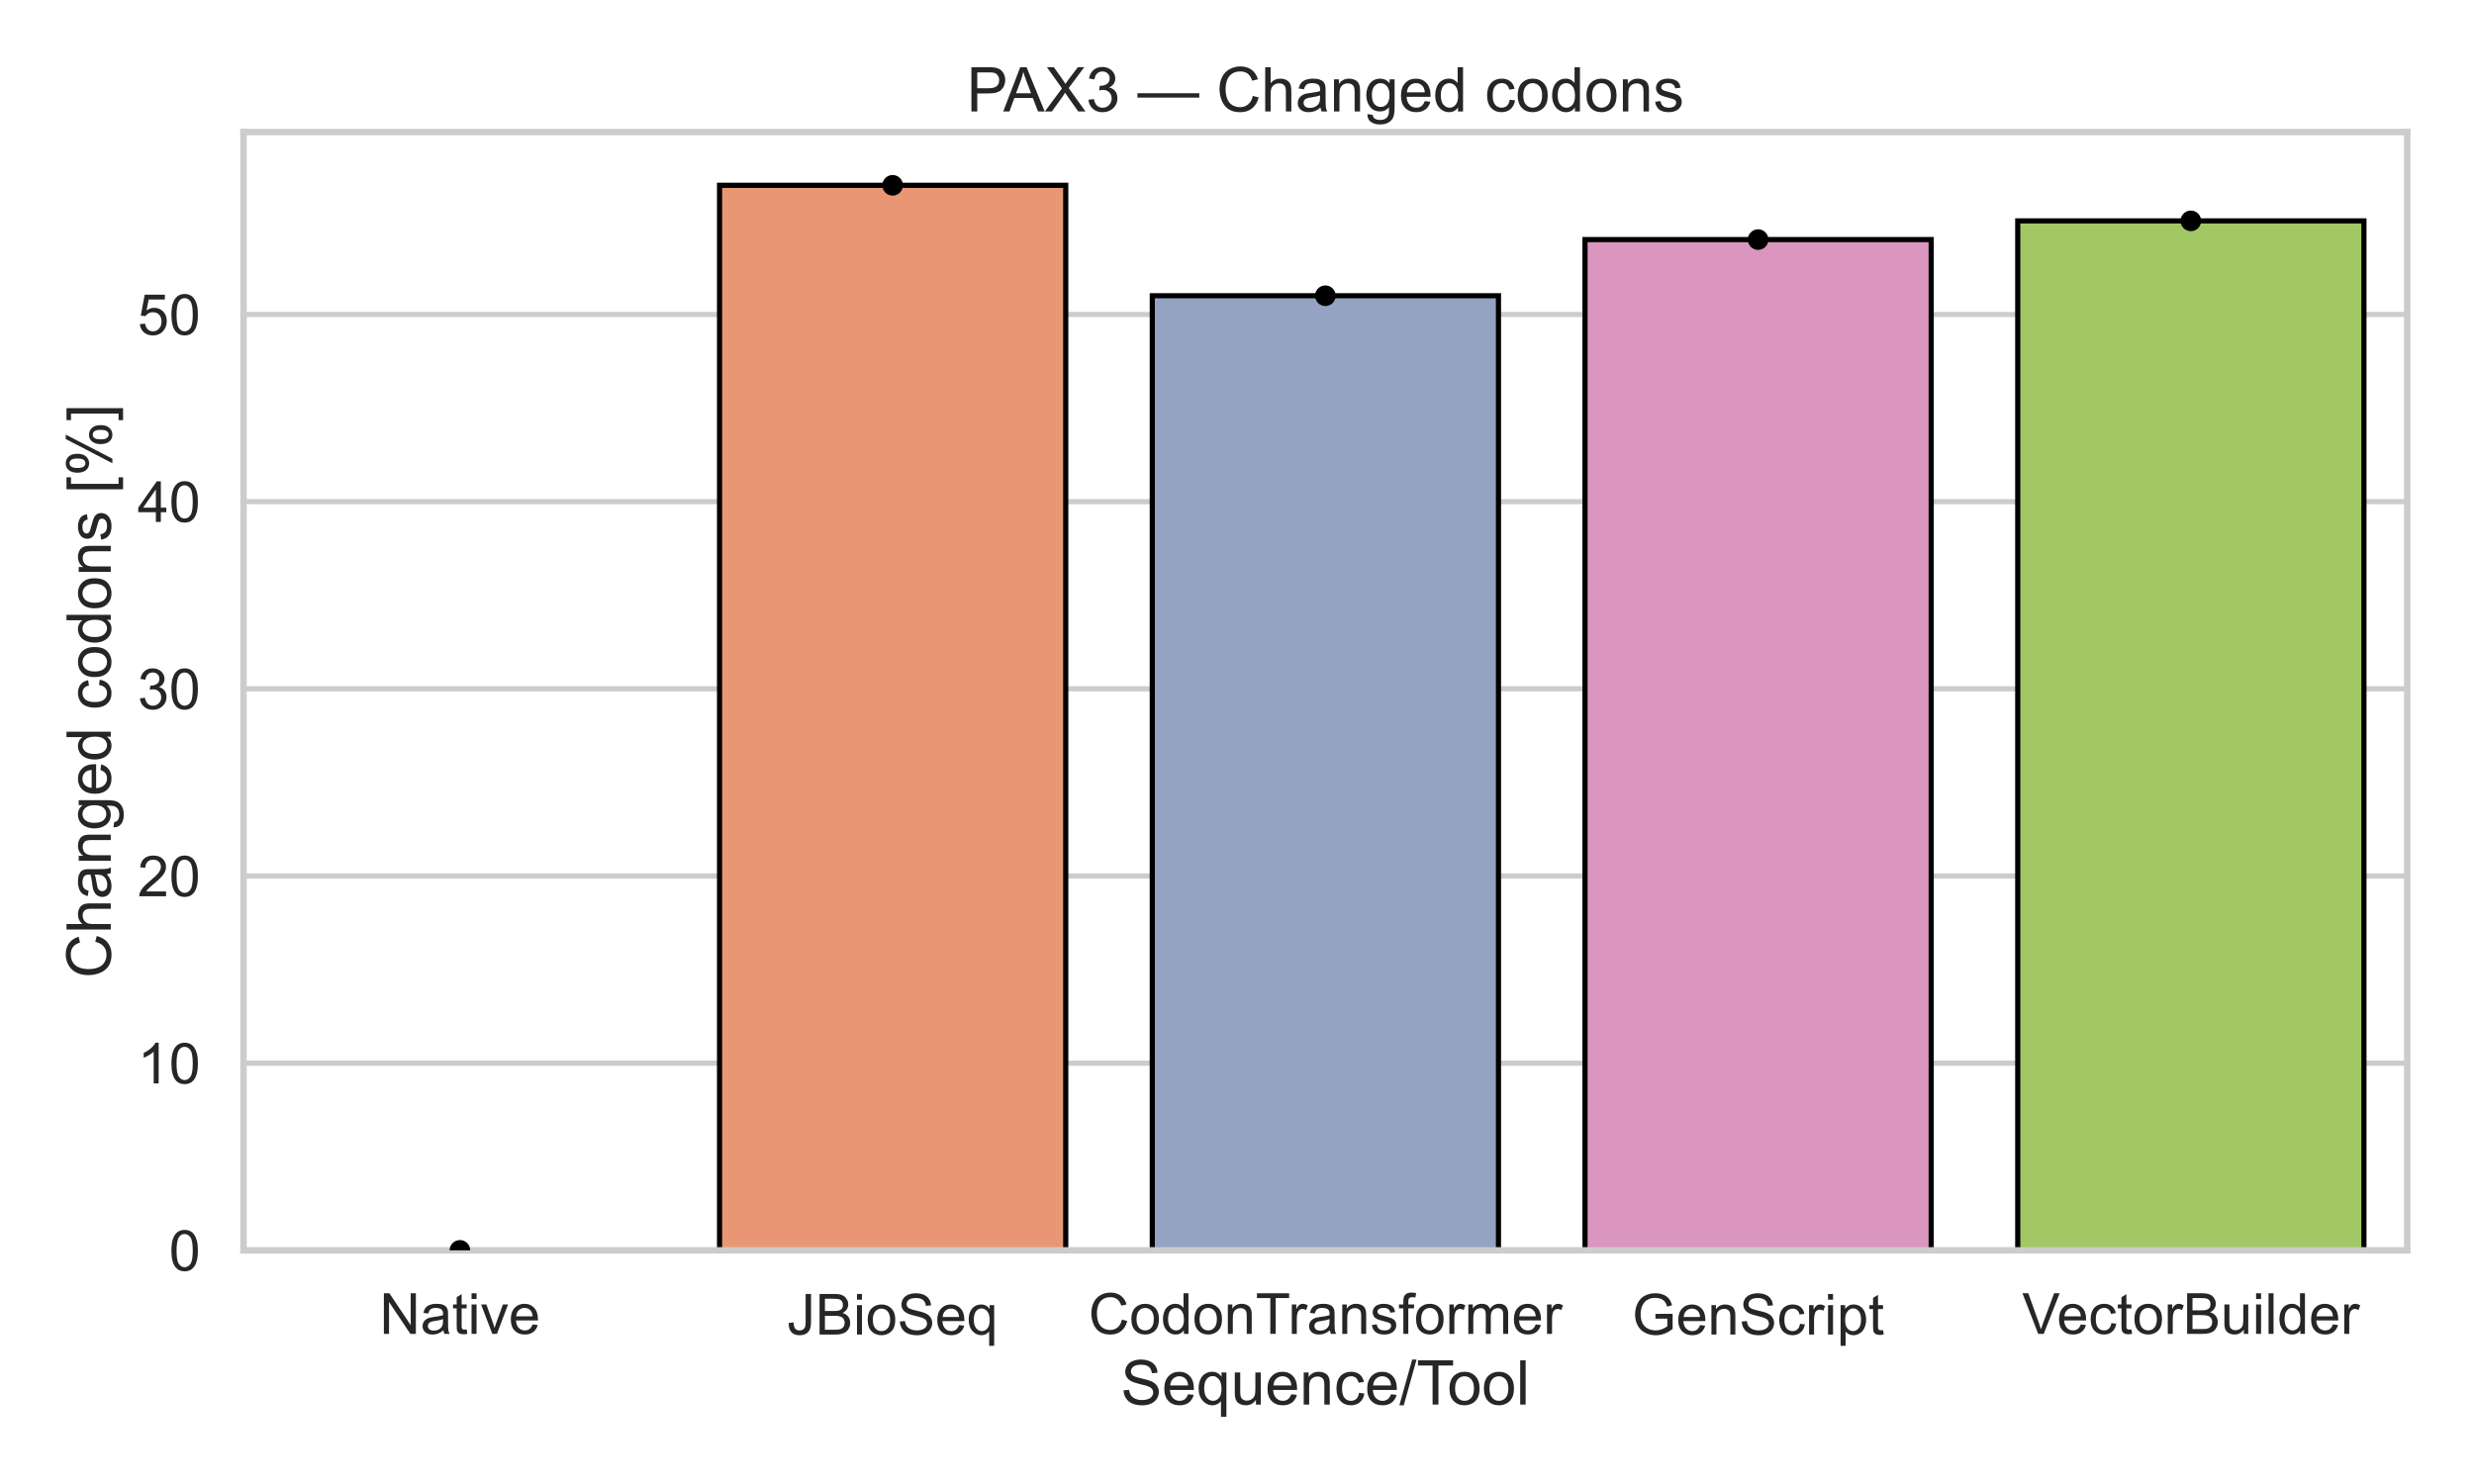
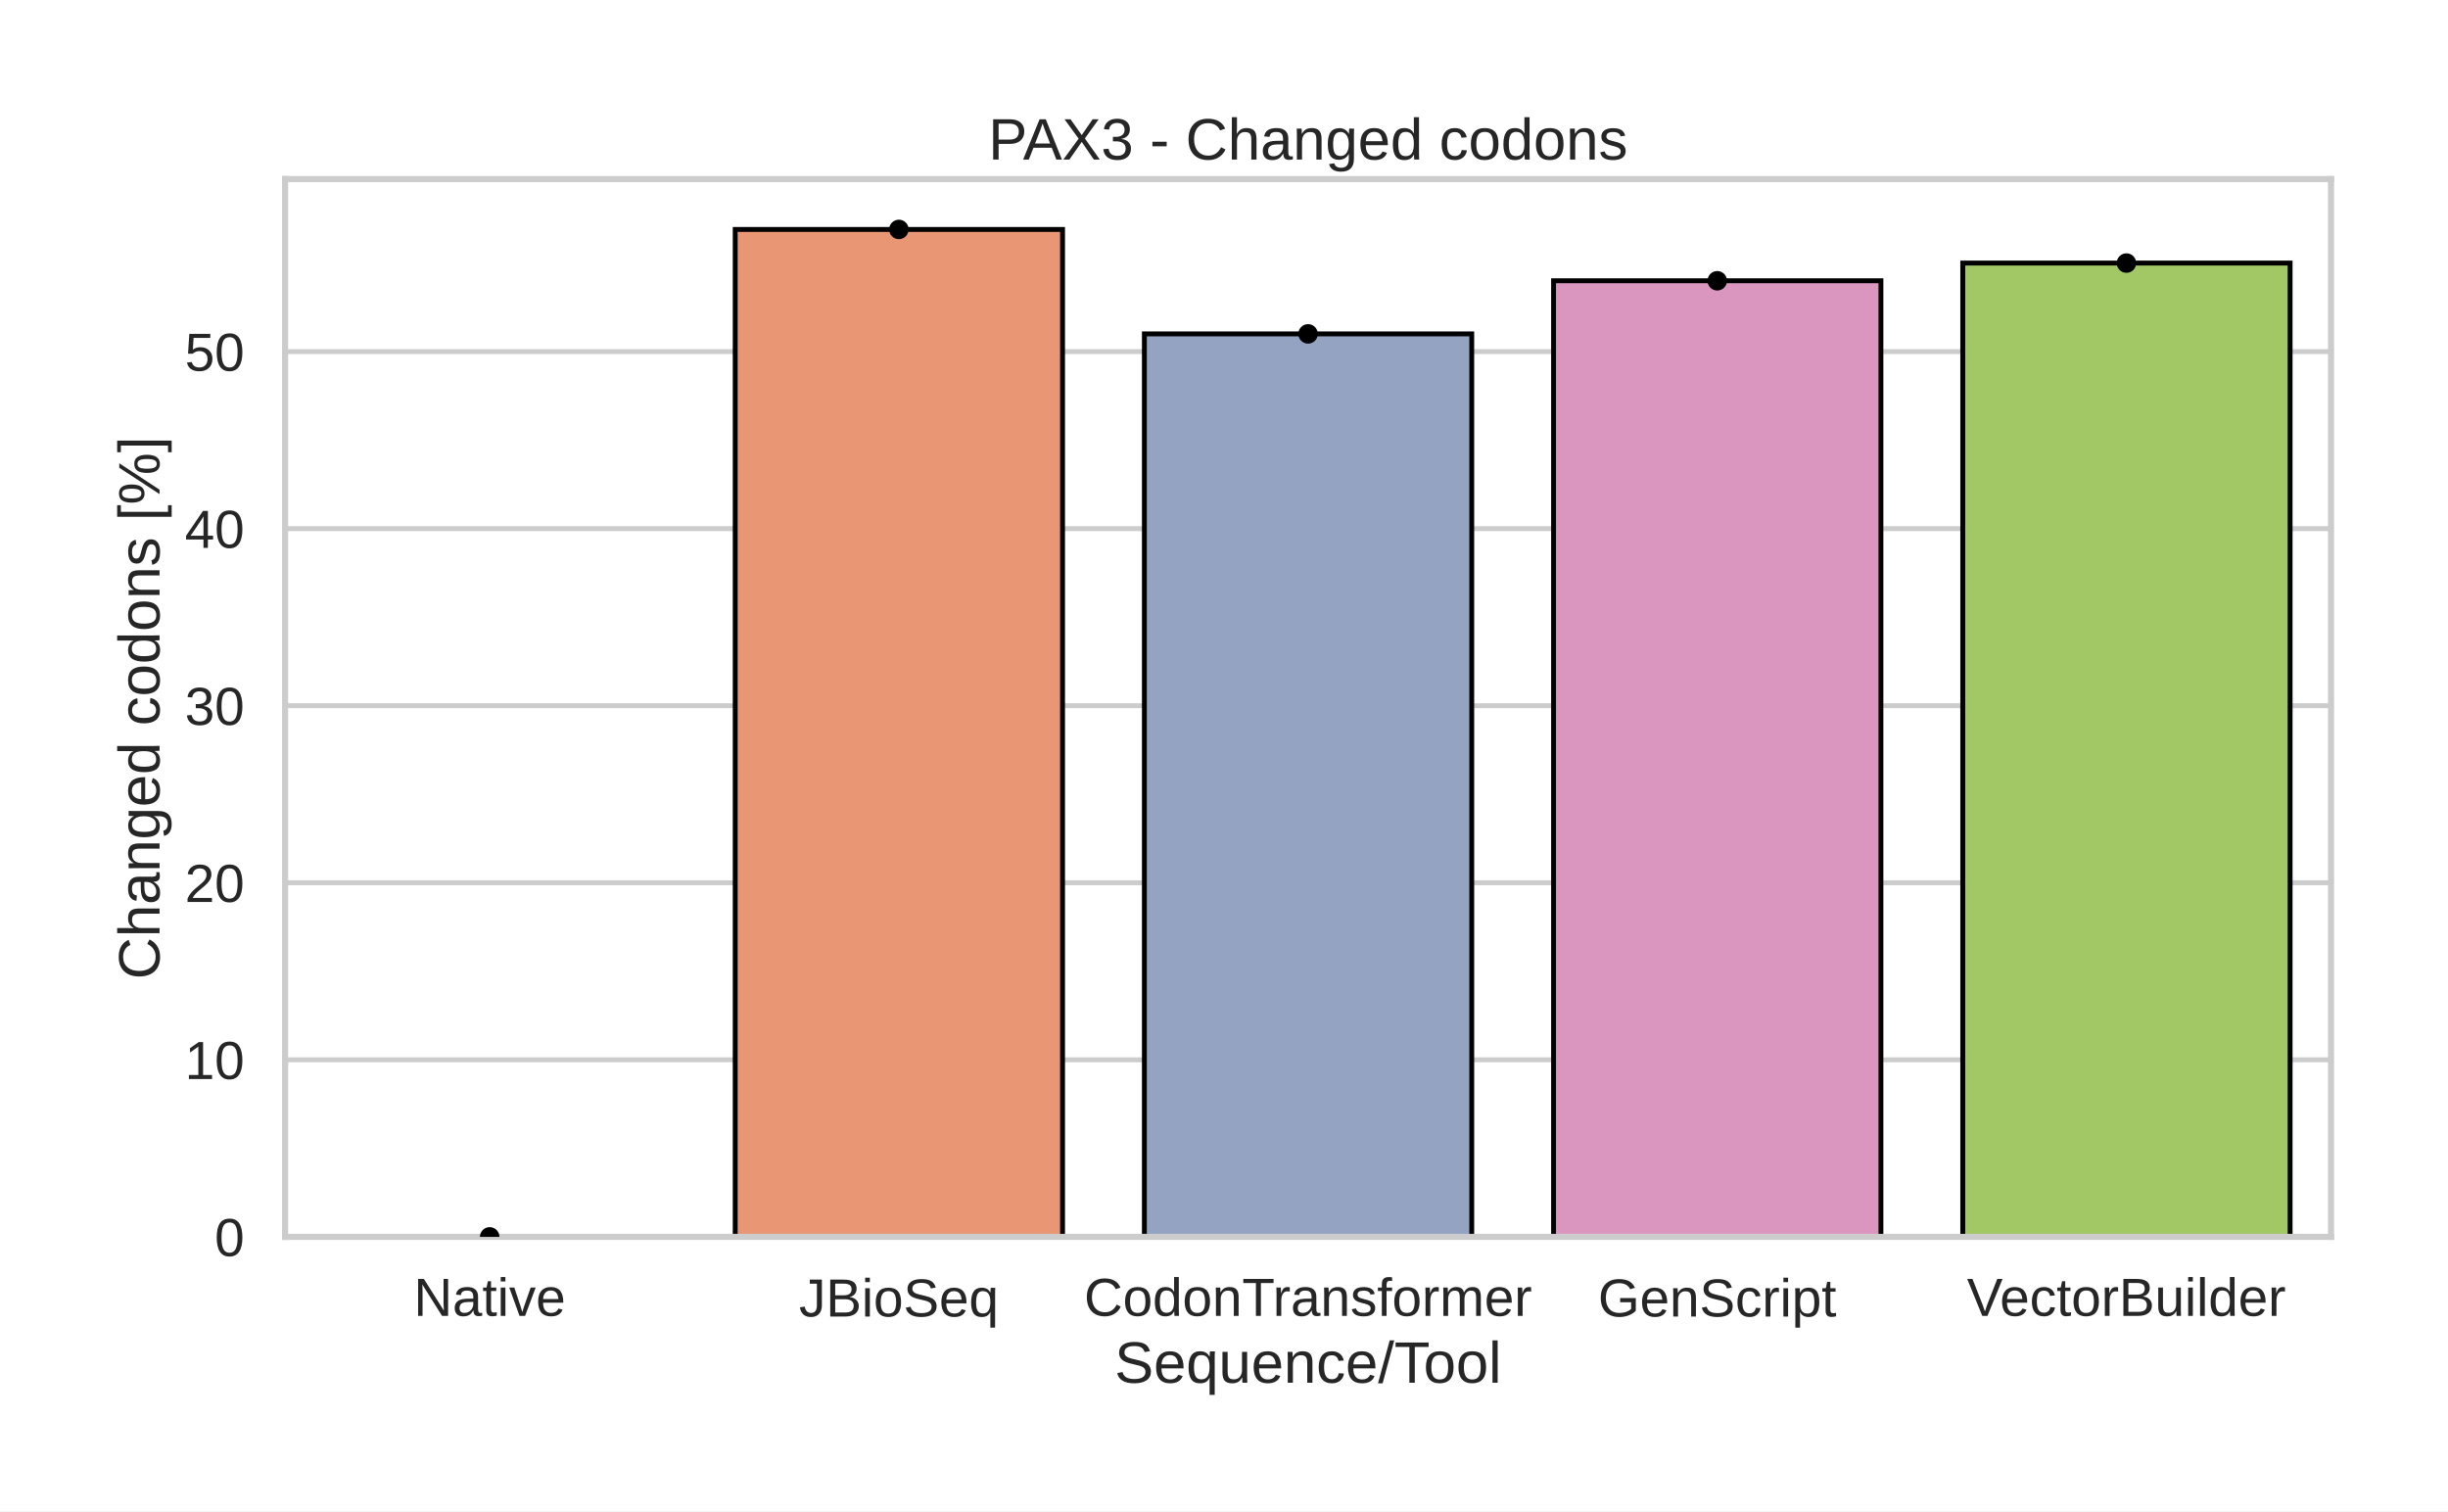
- <svg xmlns="http://www.w3.org/2000/svg" xmlns:xlink="http://www.w3.org/1999/xlink" width="720pt" height="432pt" viewBox="0 0 720 432" version="1.1">
+ <svg xmlns="http://www.w3.org/2000/svg" xmlns:xlink="http://www.w3.org/1999/xlink" width="753.425pt" height="465.117pt" viewBox="0 0 753.425 465.117" version="1.1">
  <defs>
    <style type="text/css">*{stroke-linejoin: round; stroke-linecap: butt}</style>
  </defs>
  <g id="figure_1">
    <g id="patch_1">
-       <path d="M 0 432  L 720 432  L 720 0  L 0 0  z " style="fill: #ffffff" />
+       <path d="M 0 465.117  L 753.425 465.117  L 753.425 0  L 0 0  z " style="fill: #ffffff" />
    </g>
    <g id="axes_1">
      <g id="patch_2">
-         <path d="M 70.877 363.982  L 700.56 363.982  L 700.56 38.44  L 70.877 38.44  z " style="fill: #ffffff" />
+         <path d="M 87.743 380.645  L 717.425 380.645  L 717.425 55.103  L 87.743 55.103  z " style="fill: #ffffff" />
      </g>
      <g id="matplotlib.axis_1">
        <g id="xtick_1">
          <g id="text_1">
-             <g style="fill: #262626" transform="translate(110.4622 388.2923) scale(0.165 -0.165)">
-               <defs>
-                 <path id="ArialMT-4e" d="M 488 0  L 488 4581  L 1109 4581  L 3516 984  L 3516 4581  L 4097 4581  L 4097 0  L 3475 0  L 1069 3600  L 1069 0  L 488 0  z " transform="scale(0.015625)" />
-                 <path id="ArialMT-61" d="M 2588 409  Q 2275 144 1986 34  Q 1697 -75 1366 -75  Q 819 -75 525 192  Q 231 459 231 875  Q 231 1119 342 1320  Q 453 1522 633 1644  Q 813 1766 1038 1828  Q 1203 1872 1538 1913  Q 2219 1994 2541 2106  Q 2544 2222 2544 2253  Q 2544 2597 2384 2738  Q 2169 2928 1744 2928  Q 1347 2928 1158 2789  Q 969 2650 878 2297  L 328 2372  Q 403 2725 575 2942  Q 747 3159 1072 3276  Q 1397 3394 1825 3394  Q 2250 3394 2515 3294  Q 2781 3194 2906 3042  Q 3031 2891 3081 2659  Q 3109 2516 3109 2141  L 3109 1391  Q 3109 606 3145 398  Q 3181 191 3288 0  L 2700 0  Q 2613 175 2588 409  z M 2541 1666  Q 2234 1541 1622 1453  Q 1275 1403 1131 1340  Q 988 1278 909 1158  Q 831 1038 831 891  Q 831 666 1001 516  Q 1172 366 1500 366  Q 1825 366 2078 508  Q 2331 650 2450 897  Q 2541 1088 2541 1459  L 2541 1666  z " transform="scale(0.015625)" />
-                 <path id="ArialMT-74" d="M 1650 503  L 1731 6  Q 1494 -44 1306 -44  Q 1000 -44 831 53  Q 663 150 594 308  Q 525 466 525 972  L 525 2881  L 113 2881  L 113 3319  L 525 3319  L 525 4141  L 1084 4478  L 1084 3319  L 1650 3319  L 1650 2881  L 1084 2881  L 1084 941  Q 1084 700 1114 631  Q 1144 563 1211 522  Q 1278 481 1403 481  Q 1497 481 1650 503  z " transform="scale(0.015625)" />
-                 <path id="ArialMT-69" d="M 425 3934  L 425 4581  L 988 4581  L 988 3934  L 425 3934  z M 425 0  L 425 3319  L 988 3319  L 988 0  L 425 0  z " transform="scale(0.015625)" />
-                 <path id="ArialMT-76" d="M 1344 0  L 81 3319  L 675 3319  L 1388 1331  Q 1503 1009 1600 663  Q 1675 925 1809 1294  L 2547 3319  L 3125 3319  L 1869 0  L 1344 0  z " transform="scale(0.015625)" />
-                 <path id="ArialMT-65" d="M 2694 1069  L 3275 997  Q 3138 488 2766 206  Q 2394 -75 1816 -75  Q 1088 -75 661 373  Q 234 822 234 1631  Q 234 2469 665 2931  Q 1097 3394 1784 3394  Q 2450 3394 2872 2941  Q 3294 2488 3294 1666  Q 3294 1616 3291 1516  L 816 1516  Q 847 969 1125 678  Q 1403 388 1819 388  Q 2128 388 2347 550  Q 2566 713 2694 1069  z M 847 1978  L 2700 1978  Q 2663 2397 2488 2606  Q 2219 2931 1791 2931  Q 1403 2931 1139 2672  Q 875 2413 847 1978  z " transform="scale(0.015625)" />
-               </defs>
-               <use xlink:href="#ArialMT-4e" />
-               <use xlink:href="#ArialMT-61" x="72.217" />
-               <use xlink:href="#ArialMT-74" x="127.832" />
-               <use xlink:href="#ArialMT-69" x="155.615" />
-               <use xlink:href="#ArialMT-76" x="177.832" />
-               <use xlink:href="#ArialMT-65" x="227.832" />
-             </g>
+             <text style="fill: #262626; font: 16.5px 'Arial', 'DejaVu Sans', 'Liberation Sans', 'Bitstream Vera Sans', sans-serif; text-anchor: middle" x="150.711" y="404.956" transform="rotate(-0 150.7112 404.9557)">Native</text>
          </g>
        </g>
        <g id="xtick_2">
          <g id="text_2">
-             <g style="fill: #262626" transform="translate(229.0549 388.4934) scale(0.165 -0.165)">
-               <defs>
-                 <path id="ArialMT-4a" d="M 184 1300  L 731 1375  Q 753 850 928 656  Q 1103 463 1413 463  Q 1641 463 1806 567  Q 1972 672 2034 851  Q 2097 1031 2097 1425  L 2097 4581  L 2703 4581  L 2703 1459  Q 2703 884 2564 568  Q 2425 253 2123 87  Q 1822 -78 1416 -78  Q 813 -78 492 269  Q 172 616 184 1300  z " transform="scale(0.015625)" />
-                 <path id="ArialMT-42" d="M 469 0  L 469 4581  L 2188 4581  Q 2713 4581 3030 4442  Q 3347 4303 3526 4014  Q 3706 3725 3706 3409  Q 3706 3116 3547 2856  Q 3388 2597 3066 2438  Q 3481 2316 3704 2022  Q 3928 1728 3928 1328  Q 3928 1006 3792 729  Q 3656 453 3456 303  Q 3256 153 2954 76  Q 2653 0 2216 0  L 469 0  z M 1075 2656  L 2066 2656  Q 2469 2656 2644 2709  Q 2875 2778 2992 2937  Q 3109 3097 3109 3338  Q 3109 3566 3000 3739  Q 2891 3913 2687 3977  Q 2484 4041 1991 4041  L 1075 4041  L 1075 2656  z M 1075 541  L 2216 541  Q 2509 541 2628 563  Q 2838 600 2978 687  Q 3119 775 3209 942  Q 3300 1109 3300 1328  Q 3300 1584 3169 1773  Q 3038 1963 2805 2039  Q 2572 2116 2134 2116  L 1075 2116  L 1075 541  z " transform="scale(0.015625)" />
-                 <path id="ArialMT-6f" d="M 213 1659  Q 213 2581 725 3025  Q 1153 3394 1769 3394  Q 2453 3394 2887 2945  Q 3322 2497 3322 1706  Q 3322 1066 3130 698  Q 2938 331 2570 128  Q 2203 -75 1769 -75  Q 1072 -75 642 372  Q 213 819 213 1659  z M 791 1659  Q 791 1022 1069 705  Q 1347 388 1769 388  Q 2188 388 2466 706  Q 2744 1025 2744 1678  Q 2744 2294 2464 2611  Q 2184 2928 1769 2928  Q 1347 2928 1069 2612  Q 791 2297 791 1659  z " transform="scale(0.015625)" />
-                 <path id="ArialMT-53" d="M 288 1472  L 859 1522  Q 900 1178 1048 958  Q 1197 738 1509 602  Q 1822 466 2213 466  Q 2559 466 2825 569  Q 3091 672 3220 851  Q 3350 1031 3350 1244  Q 3350 1459 3225 1620  Q 3100 1781 2813 1891  Q 2628 1963 1997 2114  Q 1366 2266 1113 2400  Q 784 2572 623 2826  Q 463 3081 463 3397  Q 463 3744 659 4045  Q 856 4347 1234 4503  Q 1613 4659 2075 4659  Q 2584 4659 2973 4495  Q 3363 4331 3572 4012  Q 3781 3694 3797 3291  L 3216 3247  Q 3169 3681 2898 3903  Q 2628 4125 2100 4125  Q 1550 4125 1298 3923  Q 1047 3722 1047 3438  Q 1047 3191 1225 3031  Q 1400 2872 2139 2705  Q 2878 2538 3153 2413  Q 3553 2228 3743 1945  Q 3934 1663 3934 1294  Q 3934 928 3725 604  Q 3516 281 3123 101  Q 2731 -78 2241 -78  Q 1619 -78 1198 103  Q 778 284 539 648  Q 300 1013 288 1472  z " transform="scale(0.015625)" />
-                 <path id="ArialMT-71" d="M 2538 -1272  L 2538 353  Q 2406 169 2170 47  Q 1934 -75 1669 -75  Q 1078 -75 651 397  Q 225 869 225 1691  Q 225 2191 398 2587  Q 572 2984 901 3189  Q 1231 3394 1625 3394  Q 2241 3394 2594 2875  L 2594 3319  L 3100 3319  L 3100 -1272  L 2538 -1272  z M 803 1669  Q 803 1028 1072 708  Q 1341 388 1716 388  Q 2075 388 2334 692  Q 2594 997 2594 1619  Q 2594 2281 2320 2615  Q 2047 2950 1678 2950  Q 1313 2950 1058 2639  Q 803 2328 803 1669  z " transform="scale(0.015625)" />
-               </defs>
-               <use xlink:href="#ArialMT-4a" />
-               <use xlink:href="#ArialMT-42" x="50" />
-               <use xlink:href="#ArialMT-69" x="116.699" />
-               <use xlink:href="#ArialMT-6f" x="138.916" />
-               <use xlink:href="#ArialMT-53" x="194.531" />
-               <use xlink:href="#ArialMT-65" x="261.23" />
-               <use xlink:href="#ArialMT-71" x="316.846" />
-             </g>
+             <text style="fill: #262626; font: 16.5px 'Arial', 'DejaVu Sans', 'Liberation Sans', 'Bitstream Vera Sans', sans-serif; text-anchor: middle" x="276.648" y="405.157" transform="rotate(-0 276.6477 405.1568)">JBioSeq</text>
          </g>
        </g>
        <g id="xtick_3">
          <g id="text_3">
-             <g style="fill: #262626" transform="translate(316.799 388.2923) scale(0.165 -0.165)">
-               <defs>
-                 <path id="ArialMT-43" d="M 3763 1606  L 4369 1453  Q 4178 706 3683 314  Q 3188 -78 2472 -78  Q 1731 -78 1267 223  Q 803 525 561 1097  Q 319 1669 319 2325  Q 319 3041 592 3573  Q 866 4106 1370 4382  Q 1875 4659 2481 4659  Q 3169 4659 3637 4309  Q 4106 3959 4291 3325  L 3694 3184  Q 3534 3684 3231 3912  Q 2928 4141 2469 4141  Q 1941 4141 1586 3887  Q 1231 3634 1087 3207  Q 944 2781 944 2328  Q 944 1744 1114 1308  Q 1284 872 1643 656  Q 2003 441 2422 441  Q 2931 441 3284 734  Q 3638 1028 3763 1606  z " transform="scale(0.015625)" />
-                 <path id="ArialMT-64" d="M 2575 0  L 2575 419  Q 2259 -75 1647 -75  Q 1250 -75 917 144  Q 584 363 401 755  Q 219 1147 219 1656  Q 219 2153 384 2558  Q 550 2963 881 3178  Q 1213 3394 1622 3394  Q 1922 3394 2156 3267  Q 2391 3141 2538 2938  L 2538 4581  L 3097 4581  L 3097 0  L 2575 0  z M 797 1656  Q 797 1019 1065 703  Q 1334 388 1700 388  Q 2069 388 2326 689  Q 2584 991 2584 1609  Q 2584 2291 2321 2609  Q 2059 2928 1675 2928  Q 1300 2928 1048 2622  Q 797 2316 797 1656  z " transform="scale(0.015625)" />
-                 <path id="ArialMT-6e" d="M 422 0  L 422 3319  L 928 3319  L 928 2847  Q 1294 3394 1984 3394  Q 2284 3394 2536 3286  Q 2788 3178 2913 3003  Q 3038 2828 3088 2588  Q 3119 2431 3119 2041  L 3119 0  L 2556 0  L 2556 2019  Q 2556 2363 2490 2533  Q 2425 2703 2258 2804  Q 2091 2906 1866 2906  Q 1506 2906 1245 2678  Q 984 2450 984 1813  L 984 0  L 422 0  z " transform="scale(0.015625)" />
-                 <path id="ArialMT-54" d="M 1659 0  L 1659 4041  L 150 4041  L 150 4581  L 3781 4581  L 3781 4041  L 2266 4041  L 2266 0  L 1659 0  z " transform="scale(0.015625)" />
-                 <path id="ArialMT-72" d="M 416 0  L 416 3319  L 922 3319  L 922 2816  Q 1116 3169 1280 3281  Q 1444 3394 1641 3394  Q 1925 3394 2219 3213  L 2025 2691  Q 1819 2813 1613 2813  Q 1428 2813 1281 2702  Q 1134 2591 1072 2394  Q 978 2094 978 1738  L 978 0  L 416 0  z " transform="scale(0.015625)" />
-                 <path id="ArialMT-73" d="M 197 991  L 753 1078  Q 800 744 1014 566  Q 1228 388 1613 388  Q 2000 388 2187 545  Q 2375 703 2375 916  Q 2375 1106 2209 1216  Q 2094 1291 1634 1406  Q 1016 1563 777 1677  Q 538 1791 414 1992  Q 291 2194 291 2438  Q 291 2659 392 2848  Q 494 3038 669 3163  Q 800 3259 1026 3326  Q 1253 3394 1513 3394  Q 1903 3394 2198 3281  Q 2494 3169 2634 2976  Q 2775 2784 2828 2463  L 2278 2388  Q 2241 2644 2061 2787  Q 1881 2931 1553 2931  Q 1166 2931 1000 2803  Q 834 2675 834 2503  Q 834 2394 903 2306  Q 972 2216 1119 2156  Q 1203 2125 1616 2013  Q 2213 1853 2448 1751  Q 2684 1650 2818 1456  Q 2953 1263 2953 975  Q 2953 694 2789 445  Q 2625 197 2315 61  Q 2006 -75 1616 -75  Q 969 -75 630 194  Q 291 463 197 991  z " transform="scale(0.015625)" />
-                 <path id="ArialMT-66" d="M 556 0  L 556 2881  L 59 2881  L 59 3319  L 556 3319  L 556 3672  Q 556 4006 616 4169  Q 697 4388 901 4523  Q 1106 4659 1475 4659  Q 1713 4659 2000 4603  L 1916 4113  Q 1741 4144 1584 4144  Q 1328 4144 1222 4034  Q 1116 3925 1116 3625  L 1116 3319  L 1763 3319  L 1763 2881  L 1116 2881  L 1116 0  L 556 0  z " transform="scale(0.015625)" />
-                 <path id="ArialMT-6d" d="M 422 0  L 422 3319  L 925 3319  L 925 2853  Q 1081 3097 1340 3245  Q 1600 3394 1931 3394  Q 2300 3394 2536 3241  Q 2772 3088 2869 2813  Q 3263 3394 3894 3394  Q 4388 3394 4653 3120  Q 4919 2847 4919 2278  L 4919 0  L 4359 0  L 4359 2091  Q 4359 2428 4304 2576  Q 4250 2725 4106 2815  Q 3963 2906 3769 2906  Q 3419 2906 3187 2673  Q 2956 2441 2956 1928  L 2956 0  L 2394 0  L 2394 2156  Q 2394 2531 2256 2718  Q 2119 2906 1806 2906  Q 1569 2906 1367 2781  Q 1166 2656 1075 2415  Q 984 2175 984 1722  L 984 0  L 422 0  z " transform="scale(0.015625)" />
-               </defs>
-               <use xlink:href="#ArialMT-43" />
-               <use xlink:href="#ArialMT-6f" x="72.217" />
-               <use xlink:href="#ArialMT-64" x="127.832" />
-               <use xlink:href="#ArialMT-6f" x="183.447" />
-               <use xlink:href="#ArialMT-6e" x="239.062" />
-               <use xlink:href="#ArialMT-54" x="294.678" />
-               <use xlink:href="#ArialMT-72" x="352.012" />
-               <use xlink:href="#ArialMT-61" x="385.312" />
-               <use xlink:href="#ArialMT-6e" x="440.928" />
-               <use xlink:href="#ArialMT-73" x="496.543" />
-               <use xlink:href="#ArialMT-66" x="546.543" />
-               <use xlink:href="#ArialMT-6f" x="574.326" />
-               <use xlink:href="#ArialMT-72" x="629.941" />
-               <use xlink:href="#ArialMT-6d" x="663.242" />
-               <use xlink:href="#ArialMT-65" x="746.543" />
-               <use xlink:href="#ArialMT-72" x="802.158" />
-             </g>
+             <text style="fill: #262626; font: 16.5px 'Arial', 'DejaVu Sans', 'Liberation Sans', 'Bitstream Vera Sans', sans-serif; text-anchor: middle" x="402.584" y="404.956" transform="rotate(-0 402.5842 404.9557)">CodonTransformer</text>
          </g>
        </g>
        <g id="xtick_4">
          <g id="text_4">
-             <g style="fill: #262626" transform="translate(474.975 388.4934) scale(0.165 -0.165)">
-               <defs>
-                 <path id="ArialMT-47" d="M 2638 1797  L 2638 2334  L 4578 2338  L 4578 638  Q 4131 281 3656 101  Q 3181 -78 2681 -78  Q 2006 -78 1454 211  Q 903 500 622 1047  Q 341 1594 341 2269  Q 341 2938 620 3517  Q 900 4097 1425 4378  Q 1950 4659 2634 4659  Q 3131 4659 3532 4498  Q 3934 4338 4162 4050  Q 4391 3763 4509 3300  L 3963 3150  Q 3859 3500 3706 3700  Q 3553 3900 3268 4020  Q 2984 4141 2638 4141  Q 2222 4141 1919 4014  Q 1616 3888 1430 3681  Q 1244 3475 1141 3228  Q 966 2803 966 2306  Q 966 1694 1177 1281  Q 1388 869 1791 669  Q 2194 469 2647 469  Q 3041 469 3416 620  Q 3791 772 3984 944  L 3984 1797  L 2638 1797  z " transform="scale(0.015625)" />
-                 <path id="ArialMT-63" d="M 2588 1216  L 3141 1144  Q 3050 572 2676 248  Q 2303 -75 1759 -75  Q 1078 -75 664 370  Q 250 816 250 1647  Q 250 2184 428 2587  Q 606 2991 970 3192  Q 1334 3394 1763 3394  Q 2303 3394 2647 3120  Q 2991 2847 3088 2344  L 2541 2259  Q 2463 2594 2264 2762  Q 2066 2931 1784 2931  Q 1359 2931 1093 2626  Q 828 2322 828 1663  Q 828 994 1084 691  Q 1341 388 1753 388  Q 2084 388 2306 591  Q 2528 794 2588 1216  z " transform="scale(0.015625)" />
-                 <path id="ArialMT-70" d="M 422 -1272  L 422 3319  L 934 3319  L 934 2888  Q 1116 3141 1344 3267  Q 1572 3394 1897 3394  Q 2322 3394 2647 3175  Q 2972 2956 3137 2557  Q 3303 2159 3303 1684  Q 3303 1175 3120 767  Q 2938 359 2589 142  Q 2241 -75 1856 -75  Q 1575 -75 1351 44  Q 1128 163 984 344  L 984 -1272  L 422 -1272  z M 931 1641  Q 931 1000 1190 694  Q 1450 388 1819 388  Q 2194 388 2461 705  Q 2728 1022 2728 1688  Q 2728 2322 2467 2637  Q 2206 2953 1844 2953  Q 1484 2953 1207 2617  Q 931 2281 931 1641  z " transform="scale(0.015625)" />
-               </defs>
-               <use xlink:href="#ArialMT-47" />
-               <use xlink:href="#ArialMT-65" x="77.783" />
-               <use xlink:href="#ArialMT-6e" x="133.398" />
-               <use xlink:href="#ArialMT-53" x="189.014" />
-               <use xlink:href="#ArialMT-63" x="255.713" />
-               <use xlink:href="#ArialMT-72" x="305.713" />
-               <use xlink:href="#ArialMT-69" x="339.014" />
-               <use xlink:href="#ArialMT-70" x="361.23" />
-               <use xlink:href="#ArialMT-74" x="416.846" />
-             </g>
+             <text style="fill: #262626; font: 16.5px 'Arial', 'DejaVu Sans', 'Liberation Sans', 'Bitstream Vera Sans', sans-serif; text-anchor: middle" x="528.521" y="405.157" transform="rotate(-0 528.5207 405.1568)">GenScript</text>
          </g>
        </g>
        <g id="xtick_5">
          <g id="text_5">
-             <g style="fill: #262626" transform="translate(588.5236 388.2923) scale(0.165 -0.165)">
-               <defs>
-                 <path id="ArialMT-56" d="M 1803 0  L 28 4581  L 684 4581  L 1875 1253  Q 2019 853 2116 503  Q 2222 878 2363 1253  L 3600 4581  L 4219 4581  L 2425 0  L 1803 0  z " transform="scale(0.015625)" />
-                 <path id="ArialMT-75" d="M 2597 0  L 2597 488  Q 2209 -75 1544 -75  Q 1250 -75 995 37  Q 741 150 617 320  Q 494 491 444 738  Q 409 903 409 1263  L 409 3319  L 972 3319  L 972 1478  Q 972 1038 1006 884  Q 1059 663 1231 536  Q 1403 409 1656 409  Q 1909 409 2131 539  Q 2353 669 2445 892  Q 2538 1116 2538 1541  L 2538 3319  L 3100 3319  L 3100 0  L 2597 0  z " transform="scale(0.015625)" />
-                 <path id="ArialMT-6c" d="M 409 0  L 409 4581  L 972 4581  L 972 0  L 409 0  z " transform="scale(0.015625)" />
-               </defs>
-               <use xlink:href="#ArialMT-56" />
-               <use xlink:href="#ArialMT-65" x="61.199" />
-               <use xlink:href="#ArialMT-63" x="116.814" />
-               <use xlink:href="#ArialMT-74" x="166.814" />
-               <use xlink:href="#ArialMT-6f" x="194.598" />
-               <use xlink:href="#ArialMT-72" x="250.213" />
-               <use xlink:href="#ArialMT-42" x="283.514" />
-               <use xlink:href="#ArialMT-75" x="350.213" />
-               <use xlink:href="#ArialMT-69" x="405.828" />
-               <use xlink:href="#ArialMT-6c" x="428.045" />
-               <use xlink:href="#ArialMT-64" x="450.262" />
-               <use xlink:href="#ArialMT-65" x="505.877" />
-               <use xlink:href="#ArialMT-72" x="561.492" />
-             </g>
+             <text style="fill: #262626; font: 16.5px 'Arial', 'DejaVu Sans', 'Liberation Sans', 'Bitstream Vera Sans', sans-serif; text-anchor: middle" x="654.457" y="404.956" transform="rotate(-0 654.4572 404.9557)">VectorBuilder</text>
          </g>
        </g>
        <g id="text_6">
-           <g style="fill: #262626" transform="translate(326.1809 408.8762) scale(0.18 -0.18)">
-             <defs>
-               <path id="ArialMT-2f" d="M 0 -78  L 1328 4659  L 1778 4659  L 453 -78  L 0 -78  z " transform="scale(0.015625)" />
-             </defs>
-             <use xlink:href="#ArialMT-53" />
-             <use xlink:href="#ArialMT-65" x="66.699" />
-             <use xlink:href="#ArialMT-71" x="122.314" />
-             <use xlink:href="#ArialMT-75" x="177.93" />
-             <use xlink:href="#ArialMT-65" x="233.545" />
-             <use xlink:href="#ArialMT-6e" x="289.16" />
-             <use xlink:href="#ArialMT-63" x="344.775" />
-             <use xlink:href="#ArialMT-65" x="394.775" />
-             <use xlink:href="#ArialMT-2f" x="450.391" />
-             <use xlink:href="#ArialMT-54" x="478.174" />
-             <use xlink:href="#ArialMT-6f" x="528.133" />
-             <use xlink:href="#ArialMT-6f" x="583.748" />
-             <use xlink:href="#ArialMT-6c" x="639.363" />
-           </g>
+           <text style="fill: #262626; font: 18px 'Arial', 'DejaVu Sans', 'Liberation Sans', 'Bitstream Vera Sans', sans-serif; text-anchor: middle" x="402.584" y="425.54" transform="rotate(-0 402.5842 425.5396)">Sequence/Tool</text>
        </g>
      </g>
      <g id="matplotlib.axis_2">
        <g id="ytick_1">
          <g id="line2d_1">
-             <path d="M 70.877 363.982  L 700.56 363.982  " clip-path="url(#pca1610144e)" style="fill: none; stroke: #cccccc; stroke-width: 1.5; stroke-linecap: round" />
+             <path d="M 87.743 380.645  L 717.425 380.645  " clip-path="url(#p41ffc04919)" style="fill: none; stroke: #cccccc; stroke-width: 1.5; stroke-linecap: round" />
          </g>
          <g id="text_7">
-             <g style="fill: #262626" transform="translate(49.20195 369.8871) scale(0.165 -0.165)">
-               <defs>
-                 <path id="ArialMT-30" d="M 266 2259  Q 266 3072 433 3567  Q 600 4063 929 4331  Q 1259 4600 1759 4600  Q 2128 4600 2406 4451  Q 2684 4303 2865 4023  Q 3047 3744 3150 3342  Q 3253 2941 3253 2259  Q 3253 1453 3087 958  Q 2922 463 2592 192  Q 2263 -78 1759 -78  Q 1097 -78 719 397  Q 266 969 266 2259  z M 844 2259  Q 844 1131 1108 757  Q 1372 384 1759 384  Q 2147 384 2411 759  Q 2675 1134 2675 2259  Q 2675 3391 2411 3762  Q 2147 4134 1753 4134  Q 1366 4134 1134 3806  Q 844 3388 844 2259  z " transform="scale(0.015625)" />
-               </defs>
-               <use xlink:href="#ArialMT-30" />
-             </g>
+             <text style="fill: #262626; font: 16.5px 'Arial', 'DejaVu Sans', 'Liberation Sans', 'Bitstream Vera Sans', sans-serif; text-anchor: end" x="75.243" y="386.551" transform="rotate(-0 75.24297 386.5505)">0</text>
          </g>
        </g>
        <g id="ytick_2">
          <g id="line2d_2">
-             <path d="M 70.877 309.493  L 700.56 309.493  " clip-path="url(#pca1610144e)" style="fill: none; stroke: #cccccc; stroke-width: 1.5; stroke-linecap: round" />
+             <path d="M 87.743 326.157  L 717.425 326.157  " clip-path="url(#p41ffc04919)" style="fill: none; stroke: #cccccc; stroke-width: 1.5; stroke-linecap: round" />
          </g>
          <g id="text_8">
-             <g style="fill: #262626" transform="translate(40.02641 315.3985) scale(0.165 -0.165)">
-               <defs>
-                 <path id="ArialMT-31" d="M 2384 0  L 1822 0  L 1822 3584  Q 1619 3391 1289 3197  Q 959 3003 697 2906  L 697 3450  Q 1169 3672 1522 3987  Q 1875 4303 2022 4600  L 2384 4600  L 2384 0  z " transform="scale(0.015625)" />
-               </defs>
-               <use xlink:href="#ArialMT-31" />
-               <use xlink:href="#ArialMT-30" x="55.615" />
-             </g>
+             <text style="fill: #262626; font: 16.5px 'Arial', 'DejaVu Sans', 'Liberation Sans', 'Bitstream Vera Sans', sans-serif; text-anchor: end" x="75.243" y="332.062" transform="rotate(-0 75.24297 332.062)">10</text>
          </g>
        </g>
        <g id="ytick_3">
          <g id="line2d_3">
-             <path d="M 70.877 255.005  L 700.56 255.005  " clip-path="url(#pca1610144e)" style="fill: none; stroke: #cccccc; stroke-width: 1.5; stroke-linecap: round" />
+             <path d="M 87.743 271.668  L 717.425 271.668  " clip-path="url(#p41ffc04919)" style="fill: none; stroke: #cccccc; stroke-width: 1.5; stroke-linecap: round" />
          </g>
          <g id="text_9">
-             <g style="fill: #262626" transform="translate(40.02641 260.91) scale(0.165 -0.165)">
-               <defs>
-                 <path id="ArialMT-32" d="M 3222 541  L 3222 0  L 194 0  Q 188 203 259 391  Q 375 700 629 1000  Q 884 1300 1366 1694  Q 2113 2306 2375 2664  Q 2638 3022 2638 3341  Q 2638 3675 2398 3904  Q 2159 4134 1775 4134  Q 1369 4134 1125 3890  Q 881 3647 878 3216  L 300 3275  Q 359 3922 746 4261  Q 1134 4600 1788 4600  Q 2447 4600 2831 4234  Q 3216 3869 3216 3328  Q 3216 3053 3103 2787  Q 2991 2522 2730 2228  Q 2469 1934 1863 1422  Q 1356 997 1212 845  Q 1069 694 975 541  L 3222 541  z " transform="scale(0.015625)" />
-               </defs>
-               <use xlink:href="#ArialMT-32" />
-               <use xlink:href="#ArialMT-30" x="55.615" />
-             </g>
+             <text style="fill: #262626; font: 16.5px 'Arial', 'DejaVu Sans', 'Liberation Sans', 'Bitstream Vera Sans', sans-serif; text-anchor: end" x="75.243" y="277.573" transform="rotate(-0 75.24297 277.5734)">20</text>
          </g>
        </g>
        <g id="ytick_4">
          <g id="line2d_4">
-             <path d="M 70.877 200.516  L 700.56 200.516  " clip-path="url(#pca1610144e)" style="fill: none; stroke: #cccccc; stroke-width: 1.5; stroke-linecap: round" />
+             <path d="M 87.743 217.18  L 717.425 217.18  " clip-path="url(#p41ffc04919)" style="fill: none; stroke: #cccccc; stroke-width: 1.5; stroke-linecap: round" />
          </g>
          <g id="text_10">
-             <g style="fill: #262626" transform="translate(40.02641 206.4214) scale(0.165 -0.165)">
-               <defs>
-                 <path id="ArialMT-33" d="M 269 1209  L 831 1284  Q 928 806 1161 595  Q 1394 384 1728 384  Q 2125 384 2398 659  Q 2672 934 2672 1341  Q 2672 1728 2419 1979  Q 2166 2231 1775 2231  Q 1616 2231 1378 2169  L 1441 2663  Q 1497 2656 1531 2656  Q 1891 2656 2178 2843  Q 2466 3031 2466 3422  Q 2466 3731 2256 3934  Q 2047 4138 1716 4138  Q 1388 4138 1169 3931  Q 950 3725 888 3313  L 325 3413  Q 428 3978 793 4289  Q 1159 4600 1703 4600  Q 2078 4600 2393 4439  Q 2709 4278 2876 4000  Q 3044 3722 3044 3409  Q 3044 3113 2884 2869  Q 2725 2625 2413 2481  Q 2819 2388 3044 2092  Q 3269 1797 3269 1353  Q 3269 753 2831 336  Q 2394 -81 1725 -81  Q 1122 -81 723 278  Q 325 638 269 1209  z " transform="scale(0.015625)" />
-               </defs>
-               <use xlink:href="#ArialMT-33" />
-               <use xlink:href="#ArialMT-30" x="55.615" />
-             </g>
+             <text style="fill: #262626; font: 16.5px 'Arial', 'DejaVu Sans', 'Liberation Sans', 'Bitstream Vera Sans', sans-serif; text-anchor: end" x="75.243" y="223.085" transform="rotate(-0 75.24297 223.0848)">30</text>
          </g>
        </g>
        <g id="ytick_5">
          <g id="line2d_5">
-             <path d="M 70.877 146.028  L 700.56 146.028  " clip-path="url(#pca1610144e)" style="fill: none; stroke: #cccccc; stroke-width: 1.5; stroke-linecap: round" />
+             <path d="M 87.743 162.691  L 717.425 162.691  " clip-path="url(#p41ffc04919)" style="fill: none; stroke: #cccccc; stroke-width: 1.5; stroke-linecap: round" />
          </g>
          <g id="text_11">
-             <g style="fill: #262626" transform="translate(40.02641 151.9328) scale(0.165 -0.165)">
-               <defs>
-                 <path id="ArialMT-34" d="M 2069 0  L 2069 1097  L 81 1097  L 81 1613  L 2172 4581  L 2631 4581  L 2631 1613  L 3250 1613  L 3250 1097  L 2631 1097  L 2631 0  L 2069 0  z M 2069 1613  L 2069 3678  L 634 1613  L 2069 1613  z " transform="scale(0.015625)" />
-               </defs>
-               <use xlink:href="#ArialMT-34" />
-               <use xlink:href="#ArialMT-30" x="55.615" />
-             </g>
+             <text style="fill: #262626; font: 16.5px 'Arial', 'DejaVu Sans', 'Liberation Sans', 'Bitstream Vera Sans', sans-serif; text-anchor: end" x="75.243" y="168.596" transform="rotate(-0 75.24297 168.5963)">40</text>
          </g>
        </g>
        <g id="ytick_6">
          <g id="line2d_6">
-             <path d="M 70.877 91.539  L 700.56 91.539  " clip-path="url(#pca1610144e)" style="fill: none; stroke: #cccccc; stroke-width: 1.5; stroke-linecap: round" />
+             <path d="M 87.743 108.203  L 717.425 108.203  " clip-path="url(#p41ffc04919)" style="fill: none; stroke: #cccccc; stroke-width: 1.5; stroke-linecap: round" />
          </g>
          <g id="text_12">
-             <g style="fill: #262626" transform="translate(40.02641 97.44429) scale(0.165 -0.165)">
-               <defs>
-                 <path id="ArialMT-35" d="M 266 1200  L 856 1250  Q 922 819 1161 601  Q 1400 384 1738 384  Q 2144 384 2425 690  Q 2706 997 2706 1503  Q 2706 1984 2436 2262  Q 2166 2541 1728 2541  Q 1456 2541 1237 2417  Q 1019 2294 894 2097  L 366 2166  L 809 4519  L 3088 4519  L 3088 3981  L 1259 3981  L 1013 2750  Q 1425 3038 1878 3038  Q 2478 3038 2890 2622  Q 3303 2206 3303 1553  Q 3303 931 2941 478  Q 2500 -78 1738 -78  Q 1113 -78 717 272  Q 322 622 266 1200  z " transform="scale(0.015625)" />
-               </defs>
-               <use xlink:href="#ArialMT-35" />
-               <use xlink:href="#ArialMT-30" x="55.615" />
-             </g>
+             <text style="fill: #262626; font: 16.5px 'Arial', 'DejaVu Sans', 'Liberation Sans', 'Bitstream Vera Sans', sans-serif; text-anchor: end" x="75.243" y="114.108" transform="rotate(-0 75.24297 114.1077)">50</text>
          </g>
        </g>
        <g id="text_13">
-           <g style="fill: #262626" transform="translate(32.23797 284.7633) rotate(-90) scale(0.18 -0.18)">
-             <defs>
-               <path id="ArialMT-68" d="M 422 0  L 422 4581  L 984 4581  L 984 2938  Q 1378 3394 1978 3394  Q 2347 3394 2619 3248  Q 2891 3103 3008 2847  Q 3125 2591 3125 2103  L 3125 0  L 2563 0  L 2563 2103  Q 2563 2525 2380 2717  Q 2197 2909 1863 2909  Q 1613 2909 1392 2779  Q 1172 2650 1078 2428  Q 984 2206 984 1816  L 984 0  L 422 0  z " transform="scale(0.015625)" />
-               <path id="ArialMT-67" d="M 319 -275  L 866 -356  Q 900 -609 1056 -725  Q 1266 -881 1628 -881  Q 2019 -881 2231 -725  Q 2444 -569 2519 -288  Q 2563 -116 2559 434  Q 2191 0 1641 0  Q 956 0 581 494  Q 206 988 206 1678  Q 206 2153 378 2554  Q 550 2956 876 3175  Q 1203 3394 1644 3394  Q 2231 3394 2613 2919  L 2613 3319  L 3131 3319  L 3131 450  Q 3131 -325 2973 -648  Q 2816 -972 2473 -1159  Q 2131 -1347 1631 -1347  Q 1038 -1347 672 -1080  Q 306 -813 319 -275  z M 784 1719  Q 784 1066 1043 766  Q 1303 466 1694 466  Q 2081 466 2343 764  Q 2606 1063 2606 1700  Q 2606 2309 2336 2618  Q 2066 2928 1684 2928  Q 1309 2928 1046 2623  Q 784 2319 784 1719  z " transform="scale(0.015625)" />
-               <path id="ArialMT-20" transform="scale(0.015625)" />
-               <path id="ArialMT-5b" d="M 434 -1272  L 434 4581  L 1675 4581  L 1675 4116  L 997 4116  L 997 -806  L 1675 -806  L 1675 -1272  L 434 -1272  z " transform="scale(0.015625)" />
-               <path id="ArialMT-25" d="M 372 3481  Q 372 3972 619 4315  Q 866 4659 1334 4659  Q 1766 4659 2048 4351  Q 2331 4044 2331 3447  Q 2331 2866 2045 2552  Q 1759 2238 1341 2238  Q 925 2238 648 2547  Q 372 2856 372 3481  z M 1350 4272  Q 1141 4272 1002 4090  Q 863 3909 863 3425  Q 863 2984 1003 2804  Q 1144 2625 1350 2625  Q 1563 2625 1702 2806  Q 1841 2988 1841 3469  Q 1841 3913 1700 4092  Q 1559 4272 1350 4272  z M 1353 -169  L 3859 4659  L 4316 4659  L 1819 -169  L 1353 -169  z M 3334 1075  Q 3334 1569 3581 1911  Q 3828 2253 4300 2253  Q 4731 2253 5014 1945  Q 5297 1638 5297 1041  Q 5297 459 5011 145  Q 4725 -169 4303 -169  Q 3888 -169 3611 142  Q 3334 453 3334 1075  z M 4316 1866  Q 4103 1866 3964 1684  Q 3825 1503 3825 1019  Q 3825 581 3965 400  Q 4106 219 4313 219  Q 4528 219 4667 400  Q 4806 581 4806 1063  Q 4806 1506 4665 1686  Q 4525 1866 4316 1866  z " transform="scale(0.015625)" />
-               <path id="ArialMT-5d" d="M 1363 -1272  L 122 -1272  L 122 -806  L 800 -806  L 800 4116  L 122 4116  L 122 4581  L 1363 4581  L 1363 -1272  z " transform="scale(0.015625)" />
-             </defs>
-             <use xlink:href="#ArialMT-43" />
-             <use xlink:href="#ArialMT-68" x="72.217" />
-             <use xlink:href="#ArialMT-61" x="127.832" />
-             <use xlink:href="#ArialMT-6e" x="183.447" />
-             <use xlink:href="#ArialMT-67" x="239.062" />
-             <use xlink:href="#ArialMT-65" x="294.678" />
-             <use xlink:href="#ArialMT-64" x="350.293" />
-             <use xlink:href="#ArialMT-20" x="405.908" />
-             <use xlink:href="#ArialMT-63" x="433.691" />
-             <use xlink:href="#ArialMT-6f" x="483.691" />
-             <use xlink:href="#ArialMT-64" x="539.307" />
-             <use xlink:href="#ArialMT-6f" x="594.922" />
-             <use xlink:href="#ArialMT-6e" x="650.537" />
-             <use xlink:href="#ArialMT-73" x="706.152" />
-             <use xlink:href="#ArialMT-20" x="756.152" />
-             <use xlink:href="#ArialMT-5b" x="783.936" />
-             <use xlink:href="#ArialMT-25" x="811.719" />
-             <use xlink:href="#ArialMT-5d" x="900.635" />
-           </g>
+           <text style="fill: #262626; font: 18px 'Arial', 'DejaVu Sans', 'Liberation Sans', 'Bitstream Vera Sans', sans-serif; text-anchor: middle" x="49.103" y="217.874" transform="rotate(-90 49.10344 217.8744)">Changed codons [%]</text>
        </g>
      </g>
      <g id="patch_3">
-         <path d="M 83.471 363.982  L 184.22 363.982  L 184.22 363.982  L 83.471 363.982  z " clip-path="url(#pca1610144e)" style="fill: #72b6a1; stroke: #000000; stroke-width: 1.5; stroke-linejoin: miter" />
+         <path d="M 100.337 380.645  L 201.086 380.645  L 201.086 380.645  L 100.337 380.645  z " clip-path="url(#p41ffc04919)" style="fill: #72b6a1; stroke: #000000; stroke-width: 1.5; stroke-linejoin: miter" />
      </g>
      <g id="patch_4">
-         <path d="M 209.408 363.982  L 310.157 363.982  L 310.157 53.942  L 209.408 53.942  z " clip-path="url(#pca1610144e)" style="fill: #e99675; stroke: #000000; stroke-width: 1.5; stroke-linejoin: miter" />
+         <path d="M 226.273 380.645  L 327.022 380.645  L 327.022 70.605  L 226.273 70.605  z " clip-path="url(#p41ffc04919)" style="fill: #e99675; stroke: #000000; stroke-width: 1.5; stroke-linejoin: miter" />
      </g>
      <g id="patch_5">
-         <path d="M 335.344 363.982  L 436.093 363.982  L 436.093 86.09  L 335.344 86.09  z " clip-path="url(#pca1610144e)" style="fill: #95a3c3; stroke: #000000; stroke-width: 1.5; stroke-linejoin: miter" />
+         <path d="M 352.21 380.645  L 452.959 380.645  L 452.959 102.754  L 352.21 102.754  z " clip-path="url(#p41ffc04919)" style="fill: #95a3c3; stroke: #000000; stroke-width: 1.5; stroke-linejoin: miter" />
      </g>
      <g id="patch_6">
-         <path d="M 461.281 363.982  L 562.03 363.982  L 562.03 69.744  L 461.281 69.744  z " clip-path="url(#pca1610144e)" style="fill: #db96c0; stroke: #000000; stroke-width: 1.5; stroke-linejoin: miter" />
+         <path d="M 478.146 380.645  L 578.895 380.645  L 578.895 86.407  L 478.146 86.407  z " clip-path="url(#p41ffc04919)" style="fill: #db96c0; stroke: #000000; stroke-width: 1.5; stroke-linejoin: miter" />
      </g>
      <g id="patch_7">
-         <path d="M 587.217 363.982  L 687.966 363.982  L 687.966 64.295  L 587.217 64.295  z " clip-path="url(#pca1610144e)" style="fill: #a2c865; stroke: #000000; stroke-width: 1.5; stroke-linejoin: miter" />
+         <path d="M 604.083 380.645  L 704.832 380.645  L 704.832 80.958  L 604.083 80.958  z " clip-path="url(#p41ffc04919)" style="fill: #a2c865; stroke: #000000; stroke-width: 1.5; stroke-linejoin: miter" />
      </g>
      <g id="line2d_7">
-         <path clip-path="url(#pca1610144e)" style="fill: none; stroke: #424242; stroke-width: 4.05; stroke-linecap: round" />
+         <path clip-path="url(#p41ffc04919)" style="fill: none; stroke: #424242; stroke-width: 4.05; stroke-linecap: round" />
      </g>
      <g id="line2d_8">
-         <path clip-path="url(#pca1610144e)" style="fill: none; stroke: #424242; stroke-width: 4.05; stroke-linecap: round" />
+         <path clip-path="url(#p41ffc04919)" style="fill: none; stroke: #424242; stroke-width: 4.05; stroke-linecap: round" />
      </g>
      <g id="line2d_9">
-         <path clip-path="url(#pca1610144e)" style="fill: none; stroke: #424242; stroke-width: 4.05; stroke-linecap: round" />
+         <path clip-path="url(#p41ffc04919)" style="fill: none; stroke: #424242; stroke-width: 4.05; stroke-linecap: round" />
      </g>
      <g id="line2d_10">
-         <path clip-path="url(#pca1610144e)" style="fill: none; stroke: #424242; stroke-width: 4.05; stroke-linecap: round" />
+         <path clip-path="url(#p41ffc04919)" style="fill: none; stroke: #424242; stroke-width: 4.05; stroke-linecap: round" />
      </g>
      <g id="line2d_11">
-         <path clip-path="url(#pca1610144e)" style="fill: none; stroke: #424242; stroke-width: 4.05; stroke-linecap: round" />
+         <path clip-path="url(#p41ffc04919)" style="fill: none; stroke: #424242; stroke-width: 4.05; stroke-linecap: round" />
      </g>
      <g id="patch_8">
-         <path d="M 70.877 363.982  L 70.877 38.44  " style="fill: none; stroke: #cccccc; stroke-width: 1.875; stroke-linejoin: miter; stroke-linecap: square" />
+         <path d="M 87.743 380.645  L 87.743 55.103  " style="fill: none; stroke: #cccccc; stroke-width: 1.875; stroke-linejoin: miter; stroke-linecap: square" />
      </g>
      <g id="patch_9">
-         <path d="M 700.56 363.982  L 700.56 38.44  " style="fill: none; stroke: #cccccc; stroke-width: 1.875; stroke-linejoin: miter; stroke-linecap: square" />
+         <path d="M 717.425 380.645  L 717.425 55.103  " style="fill: none; stroke: #cccccc; stroke-width: 1.875; stroke-linejoin: miter; stroke-linecap: square" />
      </g>
      <g id="patch_10">
-         <path d="M 70.877 363.982  L 700.56 363.982  " style="fill: none; stroke: #cccccc; stroke-width: 1.875; stroke-linejoin: miter; stroke-linecap: square" />
+         <path d="M 87.743 380.645  L 717.425 380.645  " style="fill: none; stroke: #cccccc; stroke-width: 1.875; stroke-linejoin: miter; stroke-linecap: square" />
      </g>
      <g id="patch_11">
-         <path d="M 70.877 38.44  L 700.56 38.44  " style="fill: none; stroke: #cccccc; stroke-width: 1.875; stroke-linejoin: miter; stroke-linecap: square" />
+         <path d="M 87.743 55.103  L 717.425 55.103  " style="fill: none; stroke: #cccccc; stroke-width: 1.875; stroke-linejoin: miter; stroke-linecap: square" />
      </g>
      <g id="PathCollection_1">
        <defs>
-           <path id="m4a80c1e50a" d="M 0 3  C 0.796 3 1.559 2.684 2.121 2.121  C 2.684 1.559 3 0.796 3 0  C 3 -0.796 2.684 -1.559 2.121 -2.121  C 1.559 -2.684 0.796 -3 0 -3  C -0.796 -3 -1.559 -2.684 -2.121 -2.121  C -2.684 -1.559 -3 -0.796 -3 0  C -3 0.796 -2.684 1.559 -2.121 2.121  C -1.559 2.684 -0.796 3 0 3  z " />
+           <path id="m06dbf7cc22" d="M 0 3  C 0.796 3 1.559 2.684 2.121 2.121  C 2.684 1.559 3 0.796 3 0  C 3 -0.796 2.684 -1.559 2.121 -2.121  C 1.559 -2.684 0.796 -3 0 -3  C -0.796 -3 -1.559 -2.684 -2.121 -2.121  C -2.684 -1.559 -3 -0.796 -3 0  C -3 0.796 -2.684 1.559 -2.121 2.121  C -1.559 2.684 -0.796 3 0 3  z " />
        </defs>
-         <g clip-path="url(#pca1610144e)">
-           <use xlink:href="#m4a80c1e50a" x="133.846" y="363.982" />
+         <g clip-path="url(#p41ffc04919)">
+           <use xlink:href="#m06dbf7cc22" x="150.711" y="380.645" />
        </g>
      </g>
      <g id="PathCollection_2">
-         <g clip-path="url(#pca1610144e)">
-           <use xlink:href="#m4a80c1e50a" x="259.782" y="53.942" />
+         <g clip-path="url(#p41ffc04919)">
+           <use xlink:href="#m06dbf7cc22" x="276.648" y="70.605" />
        </g>
      </g>
      <g id="PathCollection_3">
-         <g clip-path="url(#pca1610144e)">
-           <use xlink:href="#m4a80c1e50a" x="385.719" y="86.09" />
+         <g clip-path="url(#p41ffc04919)">
+           <use xlink:href="#m06dbf7cc22" x="402.584" y="102.754" />
        </g>
      </g>
      <g id="PathCollection_4">
-         <g clip-path="url(#pca1610144e)">
-           <use xlink:href="#m4a80c1e50a" x="511.655" y="69.744" />
+         <g clip-path="url(#p41ffc04919)">
+           <use xlink:href="#m06dbf7cc22" x="528.521" y="86.407" />
        </g>
      </g>
      <g id="PathCollection_5">
-         <g clip-path="url(#pca1610144e)">
-           <use xlink:href="#m4a80c1e50a" x="637.592" y="64.295" />
+         <g clip-path="url(#p41ffc04919)">
+           <use xlink:href="#m06dbf7cc22" x="654.457" y="80.958" />
        </g>
      </g>
      <g id="text_14">
-         <g style="fill: #262626" transform="translate(281.3188 32.44) scale(0.18 -0.18)">
-           <defs>
-             <path id="ArialMT-50" d="M 494 0  L 494 4581  L 2222 4581  Q 2678 4581 2919 4538  Q 3256 4481 3484 4323  Q 3713 4166 3852 3881  Q 3991 3597 3991 3256  Q 3991 2672 3619 2267  Q 3247 1863 2275 1863  L 1100 1863  L 1100 0  L 494 0  z M 1100 2403  L 2284 2403  Q 2872 2403 3119 2622  Q 3366 2841 3366 3238  Q 3366 3525 3220 3729  Q 3075 3934 2838 4000  Q 2684 4041 2272 4041  L 1100 4041  L 1100 2403  z " transform="scale(0.015625)" />
-             <path id="ArialMT-41" d="M -9 0  L 1750 4581  L 2403 4581  L 4278 0  L 3588 0  L 3053 1388  L 1138 1388  L 634 0  L -9 0  z M 1313 1881  L 2866 1881  L 2388 3150  Q 2169 3728 2063 4100  Q 1975 3659 1816 3225  L 1313 1881  z " transform="scale(0.015625)" />
-             <path id="ArialMT-58" d="M 28 0  L 1800 2388  L 238 4581  L 959 4581  L 1791 3406  Q 2050 3041 2159 2844  Q 2313 3094 2522 3366  L 3444 4581  L 4103 4581  L 2494 2422  L 4228 0  L 3478 0  L 2325 1634  Q 2228 1775 2125 1941  Q 1972 1691 1906 1597  L 756 0  L 28 0  z " transform="scale(0.015625)" />
-             <path id="ArialMT-2014" d="M 0 1431  L 0 1884  L 6400 1884  L 6400 1431  L 0 1431  z " transform="scale(0.015625)" />
-           </defs>
-           <use xlink:href="#ArialMT-50" />
-           <use xlink:href="#ArialMT-41" x="59.324" />
-           <use xlink:href="#ArialMT-58" x="126.023" />
-           <use xlink:href="#ArialMT-33" x="192.723" />
-           <use xlink:href="#ArialMT-20" x="248.338" />
-           <use xlink:href="#ArialMT-2014" x="276.121" />
-           <use xlink:href="#ArialMT-20" x="376.121" />
-           <use xlink:href="#ArialMT-43" x="403.904" />
-           <use xlink:href="#ArialMT-68" x="476.121" />
-           <use xlink:href="#ArialMT-61" x="531.736" />
-           <use xlink:href="#ArialMT-6e" x="587.352" />
-           <use xlink:href="#ArialMT-67" x="642.967" />
-           <use xlink:href="#ArialMT-65" x="698.582" />
-           <use xlink:href="#ArialMT-64" x="754.197" />
-           <use xlink:href="#ArialMT-20" x="809.812" />
-           <use xlink:href="#ArialMT-63" x="837.596" />
-           <use xlink:href="#ArialMT-6f" x="887.596" />
-           <use xlink:href="#ArialMT-64" x="943.211" />
-           <use xlink:href="#ArialMT-6f" x="998.826" />
-           <use xlink:href="#ArialMT-6e" x="1054.441" />
-           <use xlink:href="#ArialMT-73" x="1110.057" />
-         </g>
+         <text style="fill: #262626; font: 18px 'Arial', 'DejaVu Sans', 'Liberation Sans', 'Bitstream Vera Sans', sans-serif; text-anchor: middle" x="402.584" y="49.103" transform="rotate(-0 402.5842 49.10344)">PAX3 - Changed codons</text>
      </g>
    </g>
  </g>
  <defs>
-     <clipPath id="pca1610144e">
-       <rect x="70.877" y="38.44" width="629.683" height="325.542" />
+     <clipPath id="p41ffc04919">
+       <rect x="87.743" y="55.103" width="629.683" height="325.542" />
    </clipPath>
  </defs>
</svg>
